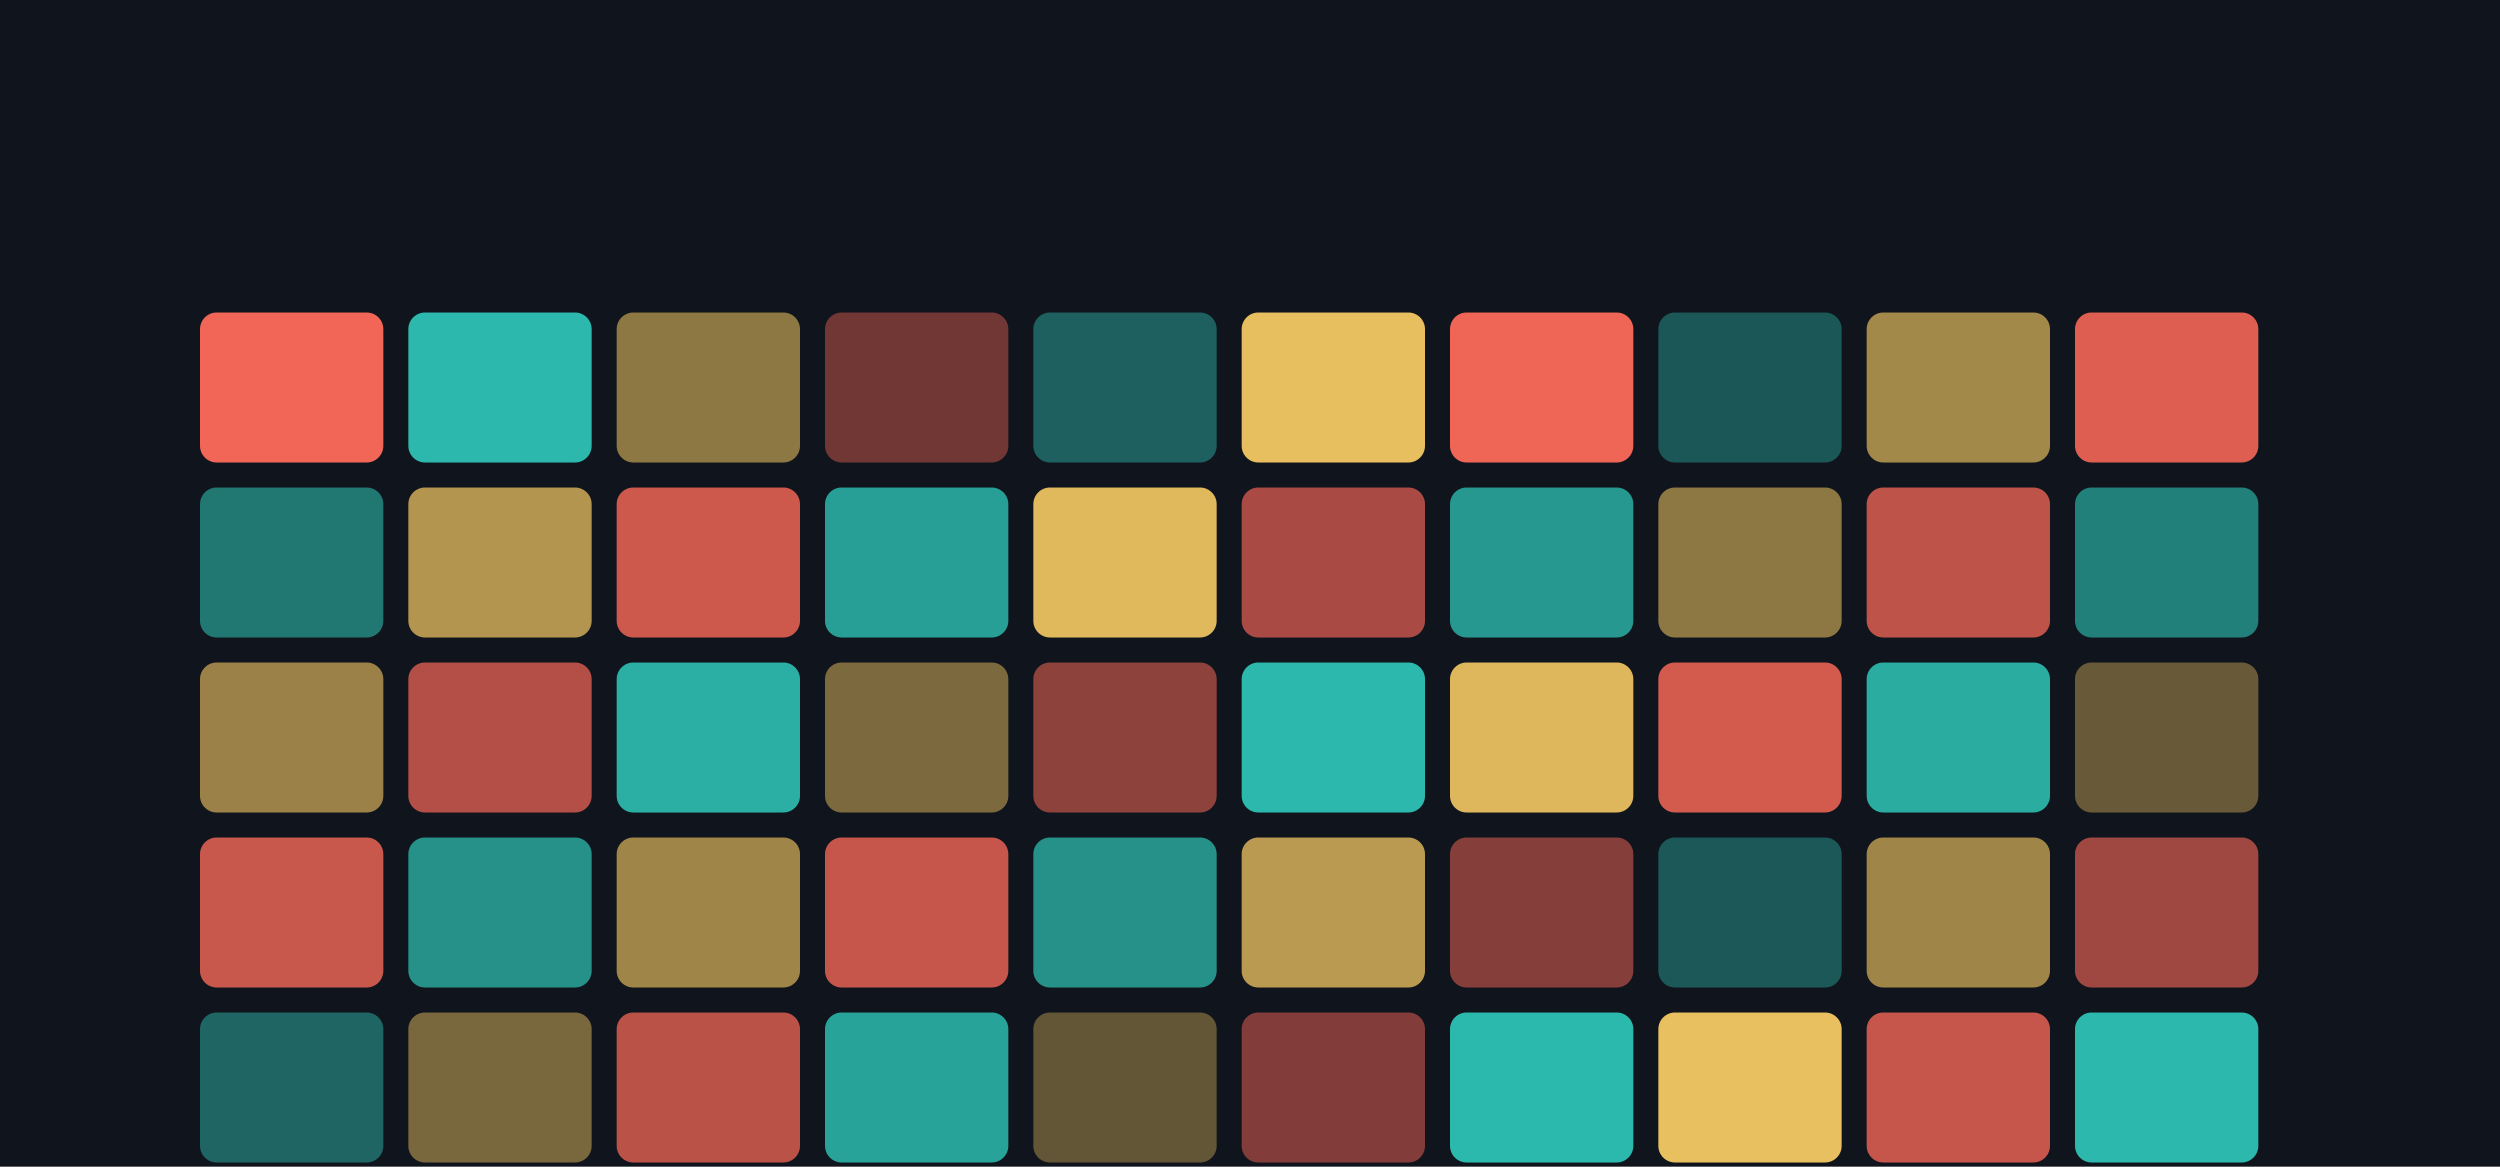
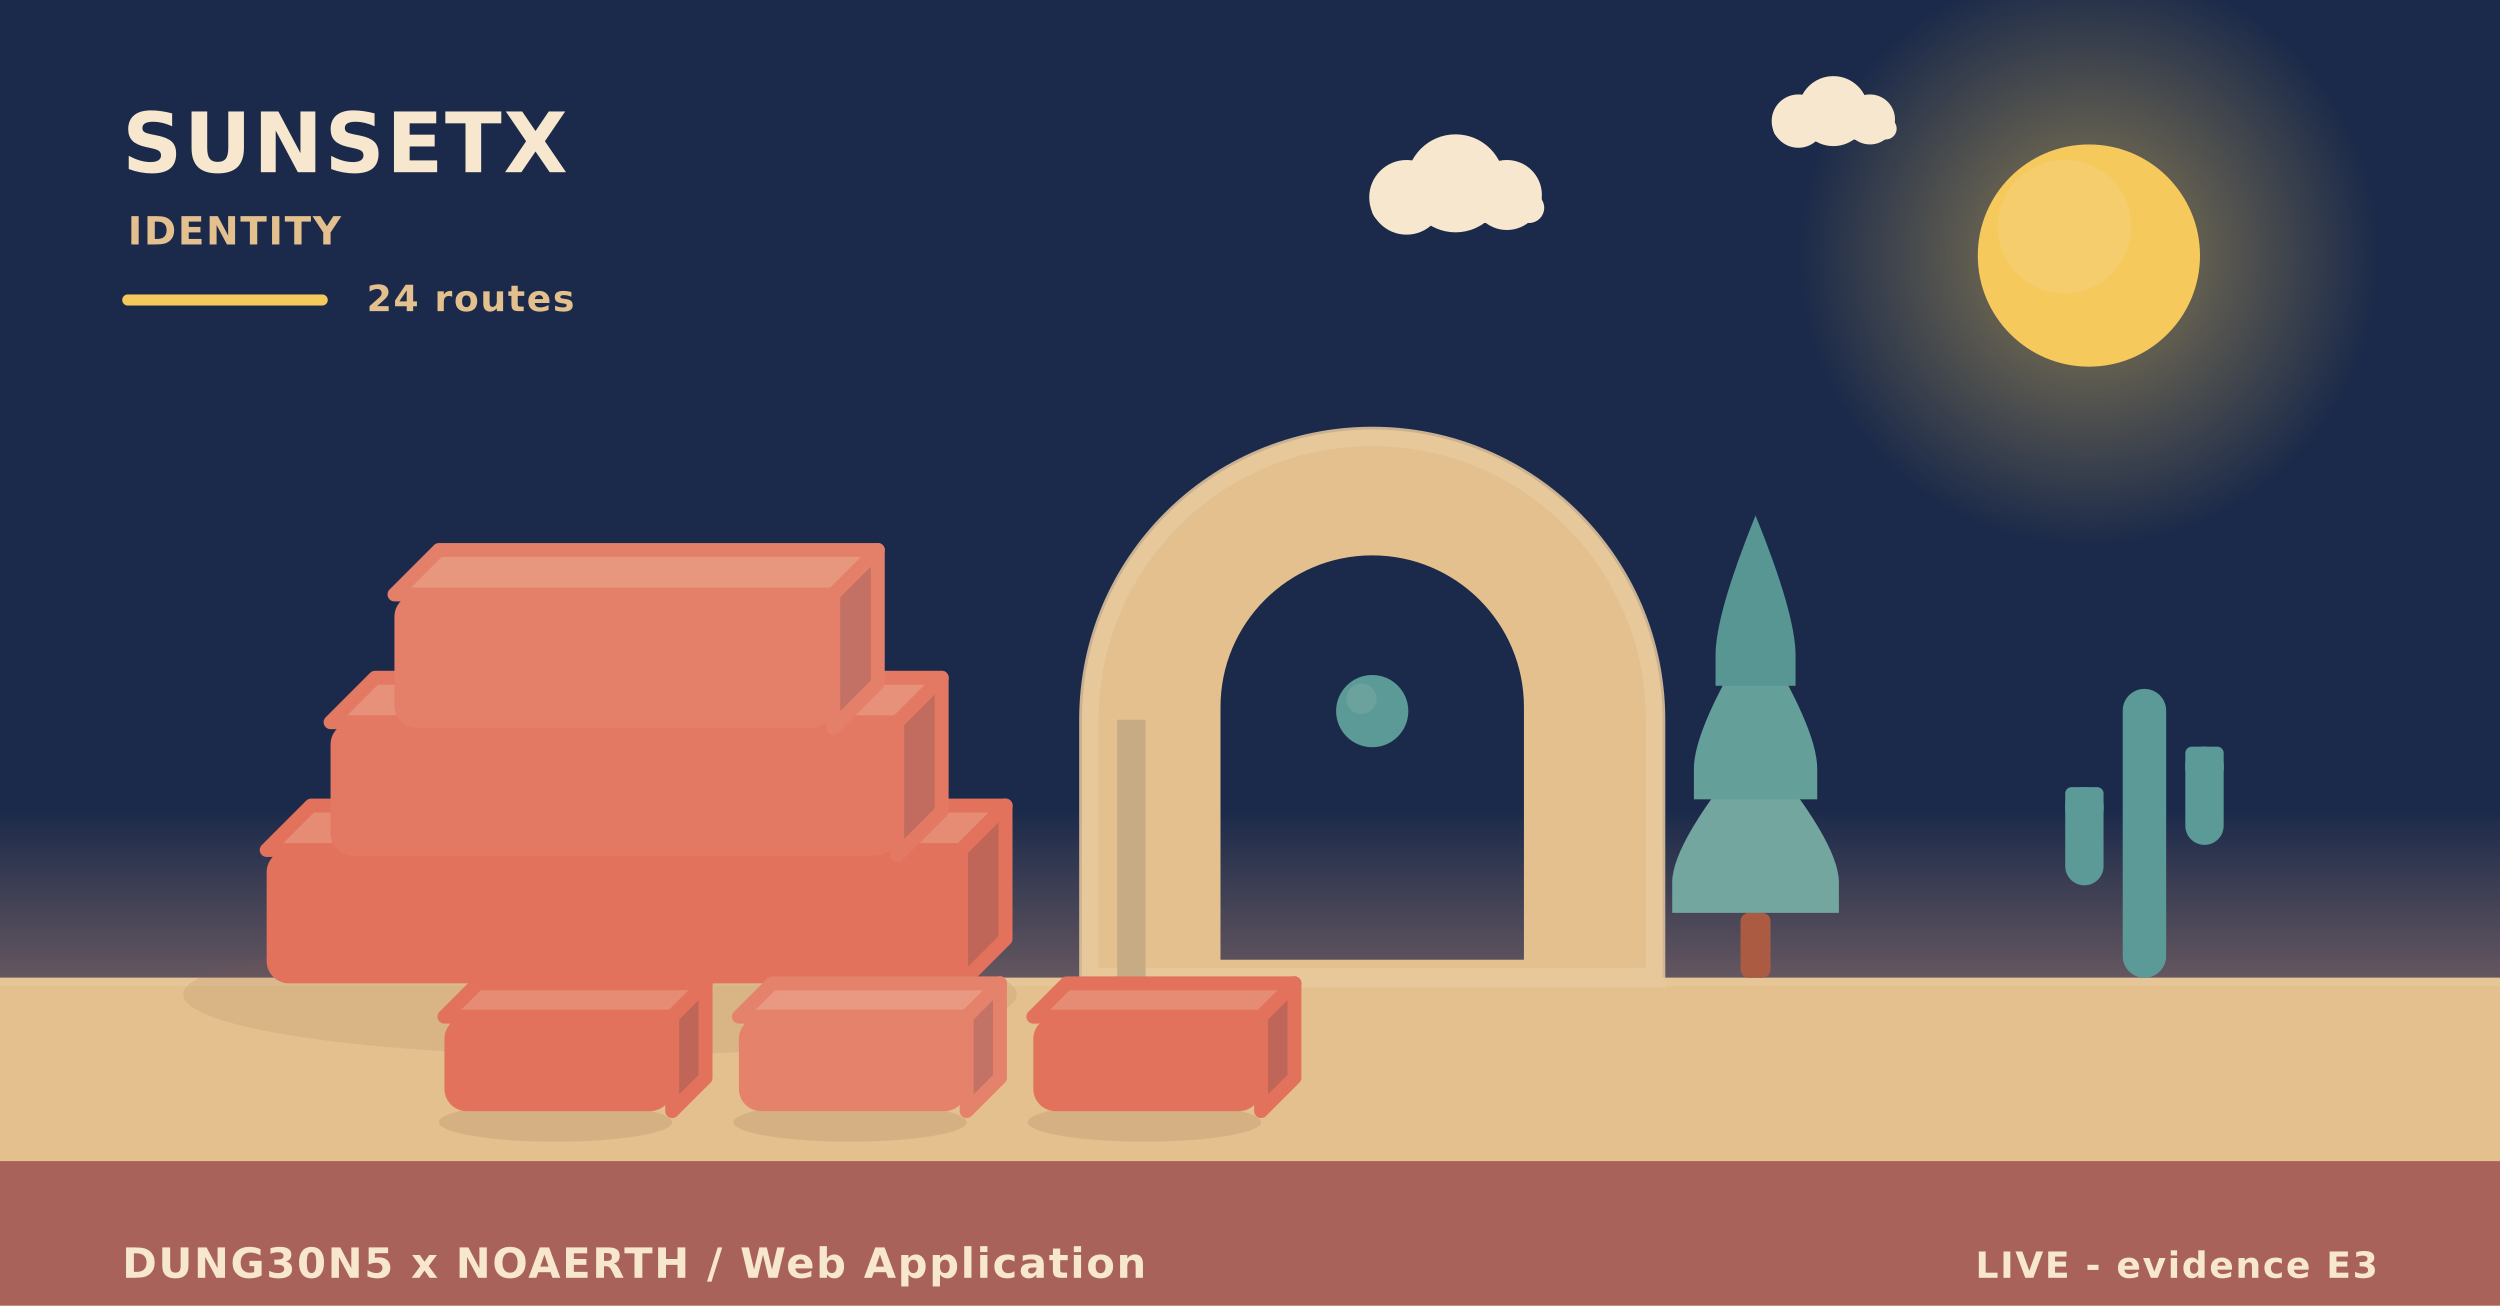
- <svg xmlns="http://www.w3.org/2000/svg" viewBox="0 0 1200 560" width="1200" height="560" role="img" aria-label="SUNSETX hero">
-   <rect width="1200" height="560" fill="#10141c" />
-   <defs>
-     <linearGradient id="gh" x1="0" y1="0" x2="1" y2="1">
-       <stop offset="0%" stop-color="#ff6b5a" />
-       <stop offset="100%" stop-color="#2ec4b6" />
-     </linearGradient>
-   </defs>
-   <rect x="96.00" y="150.00" width="88.00" height="72.00" rx="8.00" fill="#ff6b5a" opacity="0.94" />
-   <rect x="196.00" y="150.00" width="88.00" height="72.00" rx="8.00" fill="#2ec4b6" opacity="0.93" />
-   <rect x="296.00" y="150.00" width="88.00" height="72.00" rx="8.00" fill="#ffd166" opacity="0.52" />
-   <rect x="396.00" y="150.00" width="88.00" height="72.00" rx="8.00" fill="#ff6b5a" opacity="0.40" />
-   <rect x="496.00" y="150.00" width="88.00" height="72.00" rx="8.00" fill="#2ec4b6" opacity="0.43" />
-   <rect x="596.00" y="150.00" width="88.00" height="72.00" rx="8.00" fill="#ffd166" opacity="0.90" />
-   <rect x="696.00" y="150.00" width="88.00" height="72.00" rx="8.00" fill="#ff6b5a" opacity="0.93" />
-   <rect x="796.00" y="150.00" width="88.00" height="72.00" rx="8.00" fill="#2ec4b6" opacity="0.38" />
-   <rect x="896.00" y="150.00" width="88.00" height="72.00" rx="8.00" fill="#ffd166" opacity="0.61" />
-   <rect x="996.00" y="150.00" width="88.00" height="72.00" rx="8.00" fill="#ff6b5a" opacity="0.86" />
-   <rect x="96.00" y="234.00" width="88.00" height="72.00" rx="8.00" fill="#2ec4b6" opacity="0.56" />
-   <rect x="196.00" y="234.00" width="88.00" height="72.00" rx="8.00" fill="#ffd166" opacity="0.68" />
-   <rect x="296.00" y="234.00" width="88.00" height="72.00" rx="8.00" fill="#ff6b5a" opacity="0.79" />
-   <rect x="396.00" y="234.00" width="88.00" height="72.00" rx="8.00" fill="#2ec4b6" opacity="0.79" />
-   <rect x="496.00" y="234.00" width="88.00" height="72.00" rx="8.00" fill="#ffd166" opacity="0.87" />
-   <rect x="596.00" y="234.00" width="88.00" height="72.00" rx="8.00" fill="#ff6b5a" opacity="0.64" />
-   <rect x="696.00" y="234.00" width="88.00" height="72.00" rx="8.00" fill="#2ec4b6" opacity="0.75" />
-   <rect x="796.00" y="234.00" width="88.00" height="72.00" rx="8.00" fill="#ffd166" opacity="0.52" />
-   <rect x="896.00" y="234.00" width="88.00" height="72.00" rx="8.00" fill="#ff6b5a" opacity="0.73" />
-   <rect x="996.00" y="234.00" width="88.00" height="72.00" rx="8.00" fill="#2ec4b6" opacity="0.61" />
-   <rect x="96.00" y="318.00" width="88.00" height="72.00" rx="8.00" fill="#ffd166" opacity="0.58" />
-   <rect x="196.00" y="318.00" width="88.00" height="72.00" rx="8.00" fill="#ff6b5a" opacity="0.68" />
-   <rect x="296.00" y="318.00" width="88.00" height="72.00" rx="8.00" fill="#2ec4b6" opacity="0.88" />
-   <rect x="396.00" y="318.00" width="88.00" height="72.00" rx="8.00" fill="#ffd166" opacity="0.45" />
-   <rect x="496.00" y="318.00" width="88.00" height="72.00" rx="8.00" fill="#ff6b5a" opacity="0.52" />
-   <rect x="596.00" y="318.00" width="88.00" height="72.00" rx="8.00" fill="#2ec4b6" opacity="0.93" />
-   <rect x="696.00" y="318.00" width="88.00" height="72.00" rx="8.00" fill="#ffd166" opacity="0.86" />
-   <rect x="796.00" y="318.00" width="88.00" height="72.00" rx="8.00" fill="#ff6b5a" opacity="0.81" />
-   <rect x="896.00" y="318.00" width="88.00" height="72.00" rx="8.00" fill="#2ec4b6" opacity="0.86" />
-   <rect x="996.00" y="318.00" width="88.00" height="72.00" rx="8.00" fill="#ffd166" opacity="0.37" />
-   <rect x="96.00" y="402.00" width="88.00" height="72.00" rx="8.00" fill="#ff6b5a" opacity="0.77" />
-   <rect x="196.00" y="402.00" width="88.00" height="72.00" rx="8.00" fill="#2ec4b6" opacity="0.71" />
-   <rect x="296.00" y="402.00" width="88.00" height="72.00" rx="8.00" fill="#ffd166" opacity="0.60" />
-   <rect x="396.00" y="402.00" width="88.00" height="72.00" rx="8.00" fill="#ff6b5a" opacity="0.76" />
-   <rect x="496.00" y="402.00" width="88.00" height="72.00" rx="8.00" fill="#2ec4b6" opacity="0.71" />
-   <rect x="596.00" y="402.00" width="88.00" height="72.00" rx="8.00" fill="#ffd166" opacity="0.71" />
-   <rect x="696.00" y="402.00" width="88.00" height="72.00" rx="8.00" fill="#ff6b5a" opacity="0.49" />
-   <rect x="796.00" y="402.00" width="88.00" height="72.00" rx="8.00" fill="#2ec4b6" opacity="0.39" />
-   <rect x="896.00" y="402.00" width="88.00" height="72.00" rx="8.00" fill="#ffd166" opacity="0.60" />
-   <rect x="996.00" y="402.00" width="88.00" height="72.00" rx="8.00" fill="#ff6b5a" opacity="0.60" />
-   <rect x="96.00" y="486.00" width="88.00" height="72.00" rx="8.00" fill="#2ec4b6" opacity="0.46" />
-   <rect x="196.00" y="486.00" width="88.00" height="72.00" rx="8.00" fill="#ffd166" opacity="0.44" />
-   <rect x="296.00" y="486.00" width="88.00" height="72.00" rx="8.00" fill="#ff6b5a" opacity="0.71" />
-   <rect x="396.00" y="486.00" width="88.00" height="72.00" rx="8.00" fill="#2ec4b6" opacity="0.81" />
-   <rect x="496.00" y="486.00" width="88.00" height="72.00" rx="8.00" fill="#ffd166" opacity="0.35" />
-   <rect x="596.00" y="486.00" width="88.00" height="72.00" rx="8.00" fill="#ff6b5a" opacity="0.48" />
-   <rect x="696.00" y="486.00" width="88.00" height="72.00" rx="8.00" fill="#2ec4b6" opacity="0.94" />
-   <rect x="796.00" y="486.00" width="88.00" height="72.00" rx="8.00" fill="#ffd166" opacity="0.91" />
-   <rect x="896.00" y="486.00" width="88.00" height="72.00" rx="8.00" fill="#ff6b5a" opacity="0.76" />
-   <rect x="996.00" y="486.00" width="88.00" height="72.00" rx="8.00" fill="#2ec4b6" opacity="0.93" />
+ <svg xmlns="http://www.w3.org/2000/svg" width="900" height="470" viewBox="0 0 900 470" role="img" aria-label="SUNSETX - identity">
+   <linearGradient id="skyh" x1="0" y1="0" x2="0" y2="1">
+     <stop offset="0" stop-color="#1b2a4a" />
+     <stop offset="0.62" stop-color="#1b2a4a" />
+     <stop offset="1" stop-color="#f3ad8a" />
+   </linearGradient>
+   <rect width="900" height="470" fill="url(#skyh)" />
+   <radialGradient id="sunh">
+     <stop offset="0.35" stop-color="#f5c95c" stop-opacity="0.34" />
+     <stop offset="1" stop-color="#f5c95c" stop-opacity="0" />
+   </radialGradient>
+   <circle cx="752" cy="92" r="104" fill="url(#sunh)" />
+   <circle cx="752" cy="92" r="40" fill="#f5c95c" />
+   <circle cx="743.2" cy="81.6" r="24" fill="#f5d27e" opacity="0.5" />
+   <g>
+     <circle cx="524" cy="66" r="17.64" fill="#f6e7ce" />
+     <circle cx="506.36" cy="71.04" r="13.44" fill="#f6e7ce" />
+     <circle cx="542.48" cy="70.2" r="12.6" fill="#f6e7ce" />
+     <rect x="493.76" y="69.36" width="62.16" height="10.92" rx="5.46" fill="#f6e7ce" />
+   </g>
+   <g>
+     <circle cx="660" cy="40" r="12.6" fill="#f6e7ce" />
+     <circle cx="647.4" cy="43.6" r="9.6" fill="#f6e7ce" />
+     <circle cx="673.2" cy="43" r="9" fill="#f6e7ce" />
+     <rect x="638.4" y="42.4" width="44.4" height="7.8" rx="3.9" fill="#f6e7ce" />
+   </g>
+   <rect x="0" y="352" width="900" height="118" fill="#e3c08d" />
+   <rect x="0" y="352" width="900" height="3" fill="#e6c596" />
+   <text x="44" y="62" font-family="Verdana,DejaVu Sans,sans-serif" font-size="30" font-weight="700" letter-spacing="0.6" fill="#f6e7ce" text-anchor="start">SUNSETX</text>
+   <text x="46" y="88" font-family="Verdana,DejaVu Sans,sans-serif" font-size="14" font-weight="700" letter-spacing="0.6" fill="#e3c08d" text-anchor="start">IDENTITY</text>
+   <rect x="44" y="106" width="74" height="4" rx="2" fill="#f5c95c" />
+   <text x="132" y="112" font-family="Verdana,DejaVu Sans,sans-serif" font-size="13" font-weight="700" letter-spacing="0.6" fill="#e3c08d" text-anchor="start">24 routes</text>
+   <ellipse cx="216" cy="358" rx="150" ry="22" fill="rgba(138,90,68,0.11)" />
+   <path d="M96,306 L346,306 L362,290 L112,290 Z" fill="#e68c74" stroke="#e2725b" stroke-width="5" stroke-linejoin="round" />
+   <path d="M346,306 L362,290 L362,338 L346,354 Z" fill="#c06658" stroke="#e2725b" stroke-width="5" stroke-linejoin="round" />
+   <rect x="96" y="306" width="250" height="48" rx="8" fill="#e2725b" />
+   <path d="M119,260 L323,260 L339,244 L135,244 Z" fill="#e7917a" stroke="#e37962" stroke-width="5" stroke-linejoin="round" />
+   <path d="M323,260 L339,244 L339,292 L323,308 Z" fill="#c16c5e" stroke="#e37962" stroke-width="5" stroke-linejoin="round" />
+   <rect x="119" y="260" width="204" height="48" rx="8" fill="#e37962" />
+   <path d="M142,214 L300,214 L316,198 L158,198 Z" fill="#e8977f" stroke="#e48069" stroke-width="5" stroke-linejoin="round" />
+   <path d="M300,214 L316,198 L316,246 L300,262 Z" fill="#c27164" stroke="#e48069" stroke-width="5" stroke-linejoin="round" />
+   <rect x="142" y="214" width="158" height="48" rx="8" fill="#e48069" />
+   <path d="M392,352 L392,259.12 A102,102 0 0 1 596,259.12 L596,352 Z M436.88,348 L436.88,254.55 A57.12,57.12 0 0 1 551.12,254.55 L551.12,348 Z" fill="#e3c08d" fill-rule="evenodd" stroke="#e3c08d" stroke-width="5" stroke-linejoin="round" />
+   <path d="M392,352 L392,259.12 A102,102 0 0 1 596,259.12 L596,352 Z" fill="none" stroke="#e8c99d" stroke-width="7" stroke-linecap="round" opacity="0.85" />
+   <rect x="402.2" y="259.12" width="10.2" height="92.88" fill="#c7ab84" />
+   <circle cx="494" cy="256" r="13" fill="#5b9a97" />
+   <circle cx="490.1" cy="251.58" r="5.46" fill="#7aa9a2" opacity="0.55" />
+   <rect x="626.6" y="328.64" width="10.8" height="23.36" rx="3" fill="#ac5b43" />
+   <path d="M632,267.32 Q602,302.89 602,317.6 Q602,328.64 602,328.64 L662,328.64 Q662,328.64 662,317.6 Q662,302.89 632,267.32 Z" fill="#74a6a0" />
+   <path d="M632,226.44 Q609.8,262.01 609.8,276.72 Q609.8,287.76 609.8,287.76 L654.2,287.76 Q654.2,287.76 654.2,276.72 Q654.2,262.01 632,226.44 Z" fill="#649f9a" />
+   <path d="M632,185.56 Q617.6,221.13 617.6,235.84 Q617.6,246.88 617.6,246.88 L646.4,246.88 Q646.4,246.88 646.4,235.84 Q646.4,221.13 632,185.56 Z" fill="#589694" />
+   <rect x="764.18" y="248" width="15.64" height="104" rx="7.82" fill="#5b9a97" />
+   <rect x="743.48" y="283.36" width="13.8" height="35.36" rx="6.9" fill="#5b9a97" />
+   <rect x="743.48" y="283.36" width="13.8" height="10.4" rx="2.3" fill="#5b9a97" />
+   <rect x="786.72" y="268.8" width="13.8" height="35.36" rx="6.9" fill="#5b9a97" />
+   <rect x="786.72" y="268.8" width="13.8" height="10.4" rx="2.3" fill="#5b9a97" />
+   <ellipse cx="200" cy="404" rx="42" ry="7" fill="rgba(138,90,68,0.15)" />
+   <path d="M160,366 L242,366 L254,354 L172,354 Z" fill="#e68c74" stroke="#e2725b" stroke-width="5" stroke-linejoin="round" />
+   <path d="M242,366 L254,354 L254,388 L242,400 Z" fill="#c06658" stroke="#e2725b" stroke-width="5" stroke-linejoin="round" />
+   <rect x="160" y="366" width="82" height="34" rx="8" fill="#e2725b" />
+   <ellipse cx="306" cy="404" rx="42" ry="7" fill="rgba(138,90,68,0.15)" />
+   <path d="M266,366 L348,366 L360,354 L278,354 Z" fill="#e99881" stroke="#e5826b" stroke-width="5" stroke-linejoin="round" />
+   <path d="M348,366 L360,354 L360,388 L348,400 Z" fill="#c37365" stroke="#e5826b" stroke-width="5" stroke-linejoin="round" />
+   <rect x="266" y="366" width="82" height="34" rx="8" fill="#e5826b" />
+   <ellipse cx="412" cy="404" rx="42" ry="7" fill="rgba(138,90,68,0.15)" />
+   <path d="M372,366 L454,366 L466,354 L384,354 Z" fill="#e68c74" stroke="#e2725b" stroke-width="5" stroke-linejoin="round" />
+   <path d="M454,366 L466,354 L466,388 L454,400 Z" fill="#c06658" stroke="#e2725b" stroke-width="5" stroke-linejoin="round" />
+   <rect x="372" y="366" width="82" height="34" rx="8" fill="#e2725b" />
+   <rect x="0" y="418" width="900" height="52" rx="0" fill="#a65c56" opacity="0.94" />
+   <text x="44" y="460" font-family="Verdana,DejaVu Sans,sans-serif" font-size="15" font-weight="700" letter-spacing="0.6" fill="#f6e7ce" text-anchor="start">DUNG30N5 x NOAERTH  /  Web Application</text>
+   <text x="856" y="460" font-family="Verdana,DejaVu Sans,sans-serif" font-size="13" font-weight="700" letter-spacing="0.6" fill="#f6e7ce" text-anchor="end">LIVE  -  evidence E3</text>
</svg>
